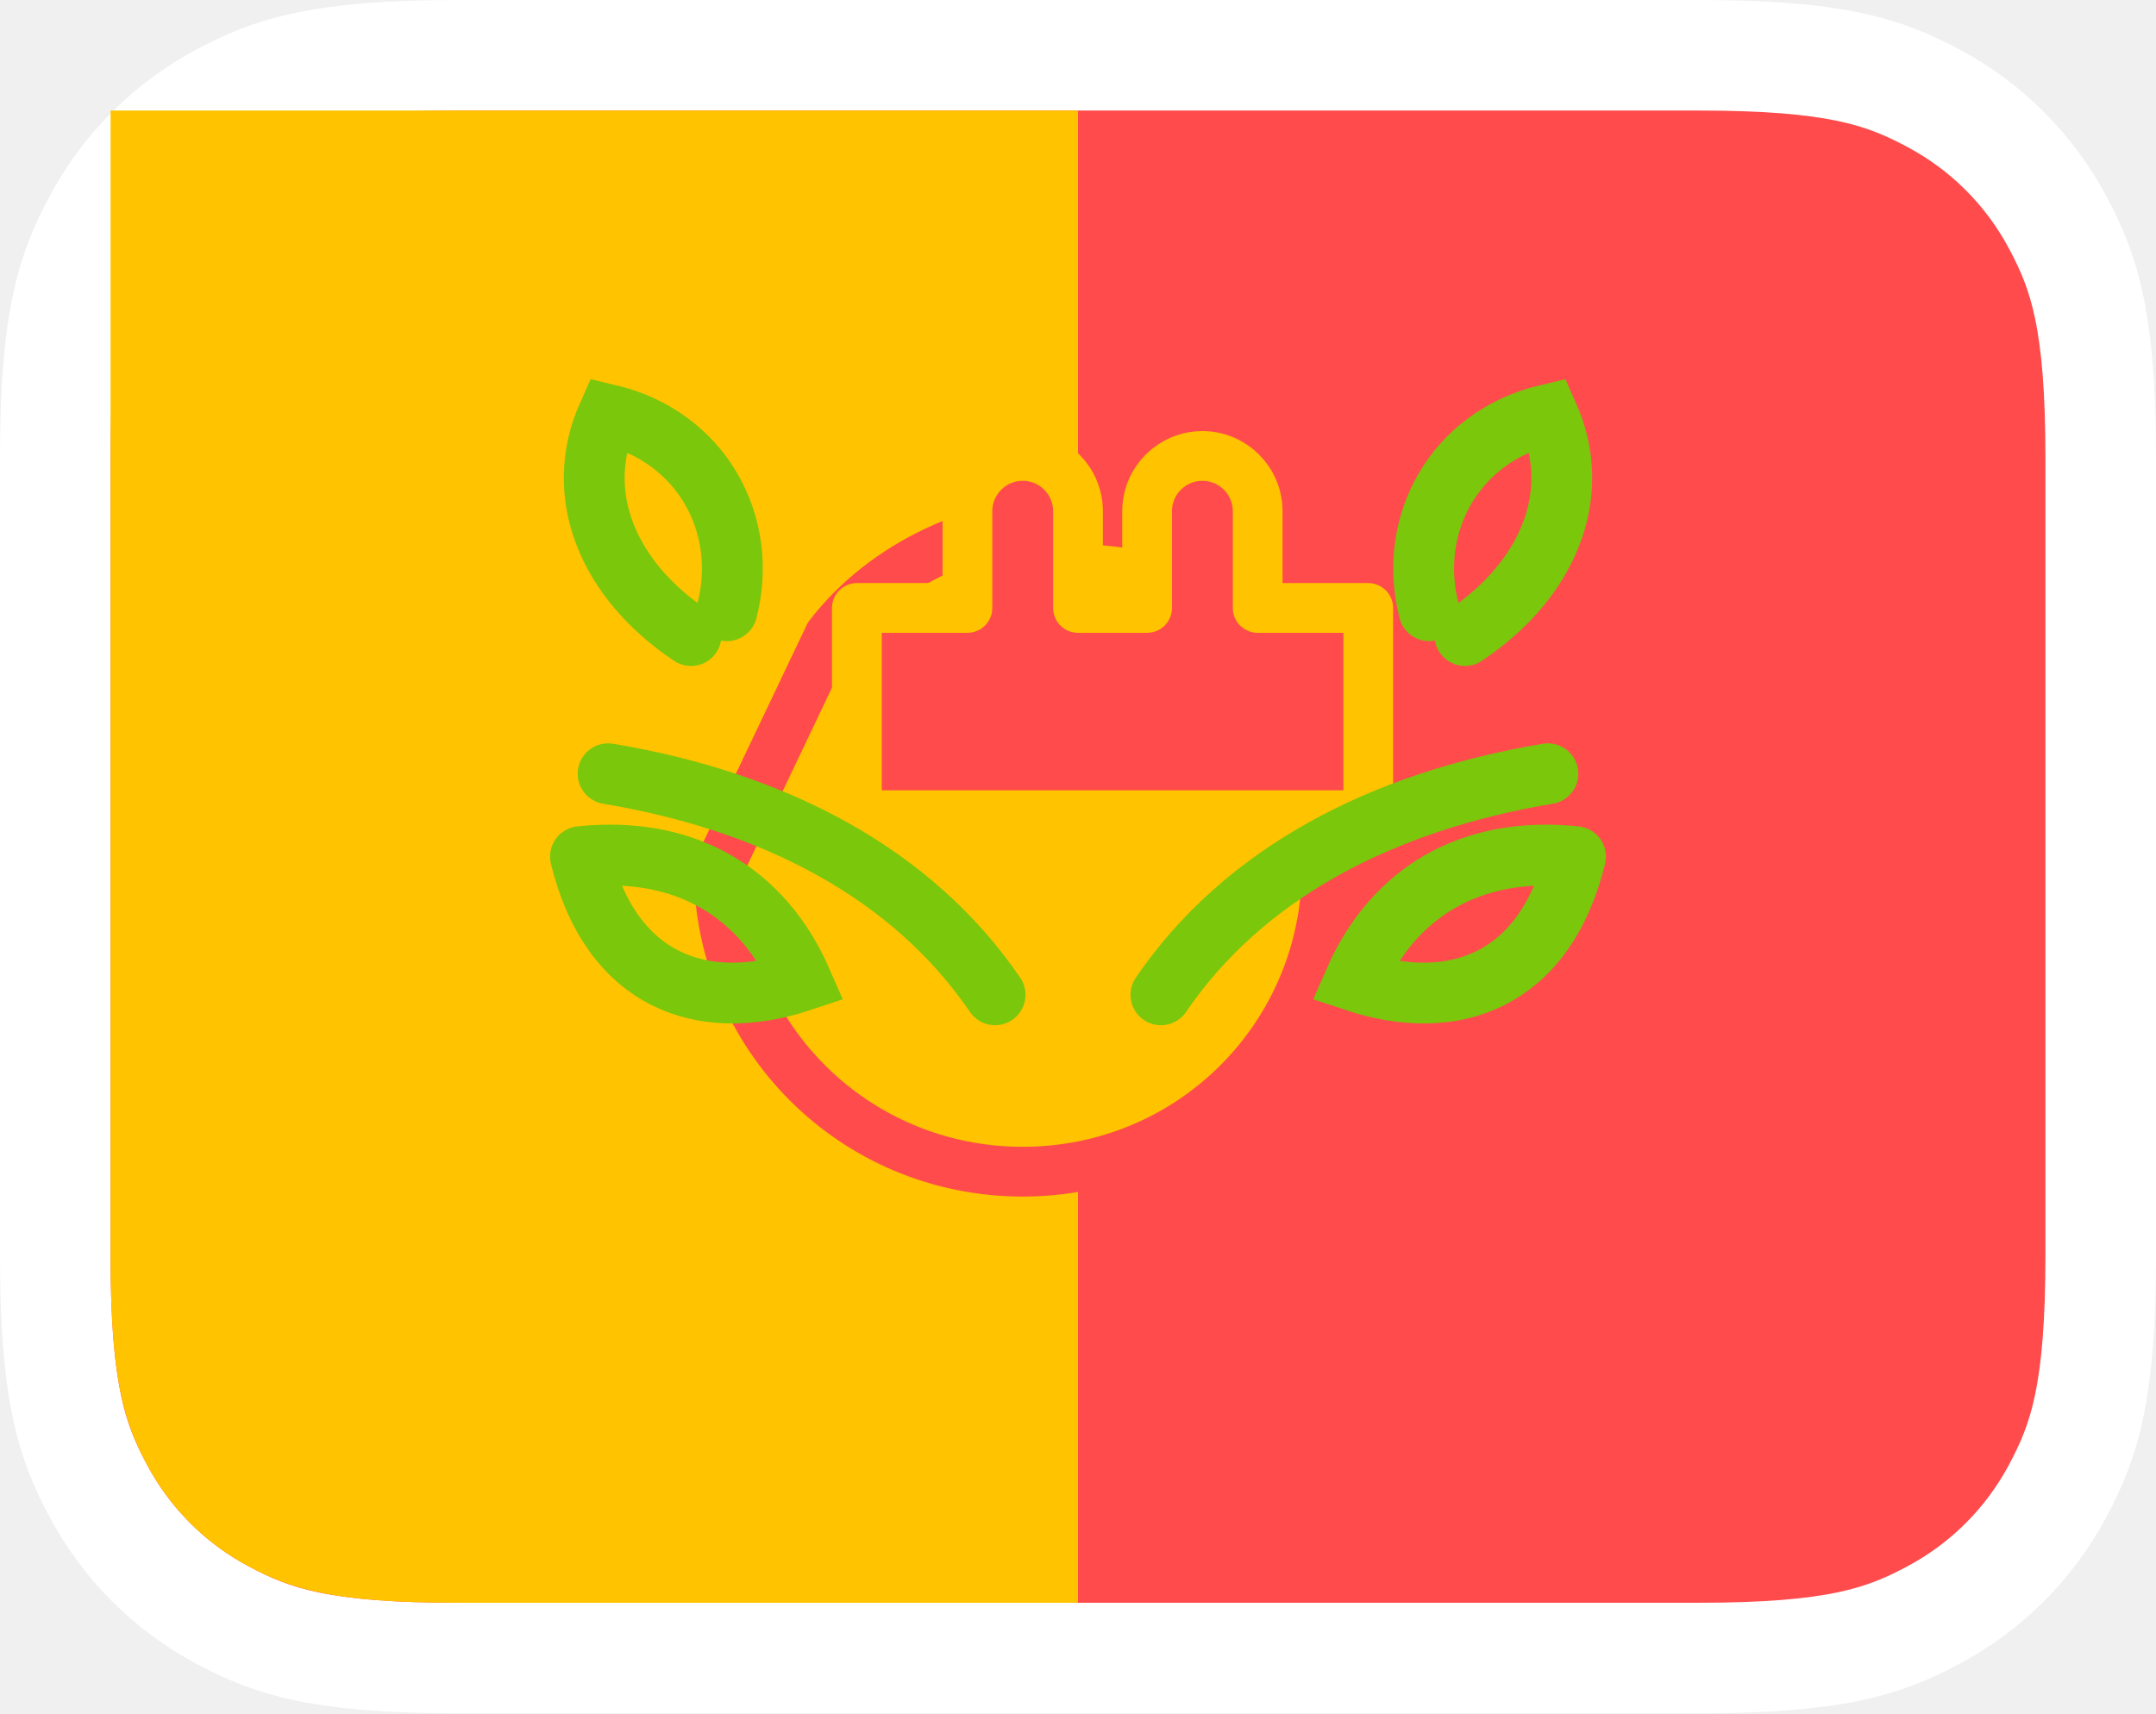
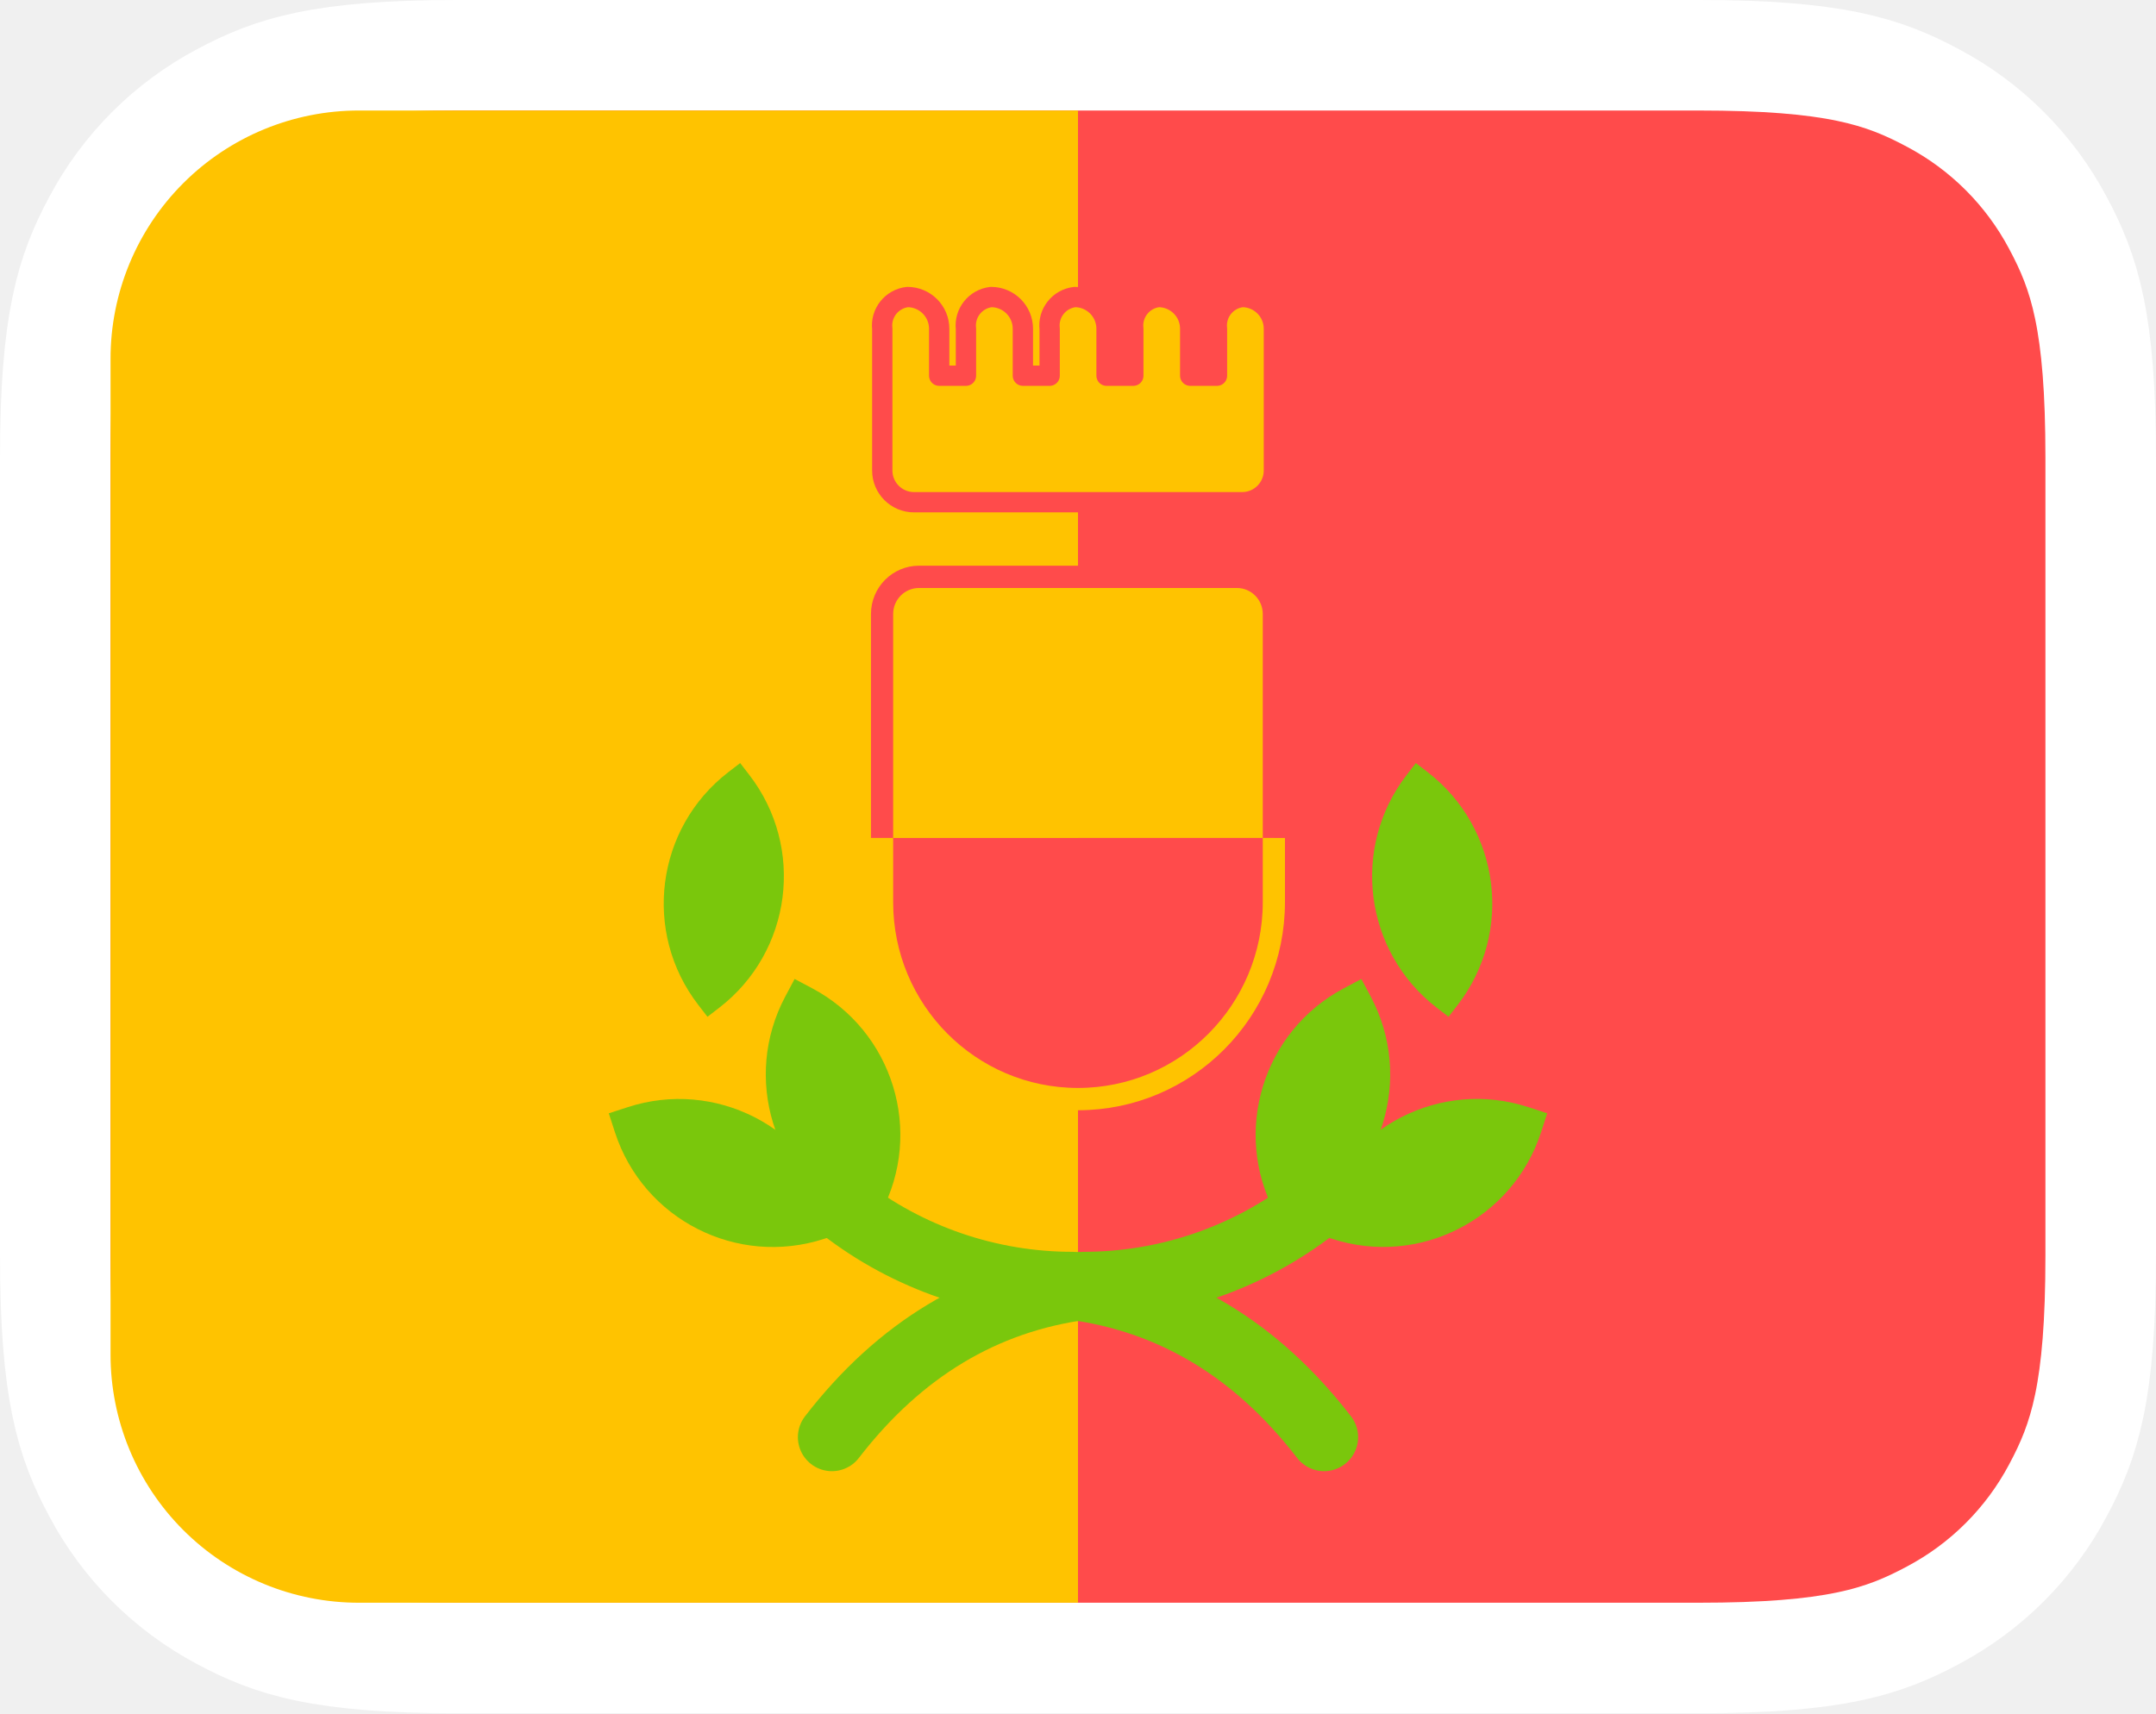
<svg xmlns="http://www.w3.org/2000/svg" width="78" height="62" viewBox="0 0 78 62">
-   <path fill="#ff4b4b" stroke="#fff" stroke-width="4" d="M61.437 2H16.563c-4.935 0-6.696.585-8.493 1.545A10.9 10.9 0 0 0 3.545 8.07C2.585 9.867 2 11.628 2 16.563v28.874c0 4.935.585 6.696 1.545 8.493a10.9 10.9 0 0 0 4.525 4.525C9.867 59.415 11.628 60 16.563 60h44.874c4.935 0 6.696-.585 8.493-1.545a10.9 10.9 0 0 0 4.525-4.525C75.415 52.133 76 50.372 76 45.437V16.563c0-4.935-.585-6.696-1.545-8.493A10.9 10.9 0 0 0 69.93 3.545C68.133 2.585 66.372 2 61.437 2Z" />
-   <path fill="#ffc300" d="M4 4h35v54H16.563c-4.368 0-5.953-.455-7.55-1.309A8.9 8.9 0 0 1 5.31 52.987C4.455 51.39 4 49.805 4 45.437z" />
-   <path fill="#ffc300" stroke="#ff4b4b" stroke-linejoin="round" stroke-width="1.8" d="M30 23c2-2.6 5.4-4.2 9-4.2s7 1.6 9 4.2v8.4c0 6.1-4.9 11-11 11s-11-4.9-11-11Z" />
-   <path fill="#ff4b4b" stroke="#ffc300" stroke-linejoin="round" stroke-width="1.8" d="M31 22h4v-3.5a2 2 0 0 1 4 0V22h2.5v-3.5a2 2 0 0 1 4 0V22h4v7.5H31Z" />
-   <g fill="none" stroke="#7ac70c" stroke-linecap="round" stroke-width="2.2">
-     <path d="M22 28c6 1 11 3.6 14 8" />
-     <path d="M25 23c-3-2-4.3-5.1-3-8 3.4.8 5.1 4 4.3 7.1" />
-     <path d="M21 31c3.8-.4 6.6 1.3 8 4.5-3.6 1.2-6.9 0-8-4.5" />
-     <path d="M56 28c-6 1-11 3.6-14 8" />
-     <path d="M53 23c3-2 4.3-5.1 3-8-3.4.8-5.1 4-4.3 7.1" />
-     <path d="M57 31c-3.8-.4-6.6 1.3-8 4.5 3.6 1.2 6.9 0 8-4.5" />
+   <g style="display:inline;fill:#7ac70c;fill-opacity:1">
+     <path d="M45.293-17.885H-2.905c-5.3 0-7.193.628-9.122 1.66a11.7 11.7 0 0 0-4.86 4.86c-1.032 1.93-1.66 3.821-1.66 9.122V28.77c0 5.3.628 7.192 1.66 9.121a11.7 11.7 0 0 0 4.86 4.86c1.93 1.033 3.821 1.66 9.122 1.66h48.198c5.3 0 7.192-.627 9.121-1.66a11.7 11.7 0 0 0 4.86-4.86c1.032-1.93 1.66-3.821 1.66-9.121V-2.243c0-5.3-.628-7.192-1.66-9.122a11.7 11.7 0 0 0-4.86-4.86c-1.93-1.032-3.821-1.66-9.121-1.66z" style="fill:#ff4b4b;stroke:#fff;stroke-width:4.296;stroke-opacity:1" transform="translate(19.268 18.651)scale(.93103)" />
+     <path d="M-6.732-15.737A9.646 9.646 0 0 0-16.4-6.07v38.667a9.646 9.646 0 0 0 9.667 9.666h27.926v-58h-9.667z" style="fill:#ffc300;stroke-width:1.074" transform="translate(19.268 18.651)scale(.93103)" />
+     <g style="display:inline;stroke:#4b4b4b;stroke-opacity:1">
+       <path d="M247.001 197.108v-60.252c0-5.523 4.477-10 10-10h85.994c5.523 0 10 4.477 10 10v60.252" style="fill:#ffc300;fill-opacity:1;stroke:#ff4b4b;stroke-width:6;stroke-linejoin:round;stroke-miterlimit:4;stroke-dasharray:none;stroke-opacity:1;paint-order:normal;stop-color:#000" transform="matrix(.13373 0 0 .13451 -1.12 3.811)" />
+       <path d="M352.995 197.108v17.256c0 29.27-23.728 52.997-52.997 52.997-29.27 0-52.997-23.728-52.997-52.997v-17.256" style="fill:#ff4b4b;fill-opacity:1;stroke:#ffc300;stroke-width:6;stroke-linejoin:round;stroke-miterlimit:4;stroke-dasharray:none;stroke-opacity:1;paint-order:normal;stop-color:#000" transform="matrix(.13373 0 0 .13451 -1.12 3.811)" />
+     </g>
+     <path d="M16.84-7.254v1.824H15.8v-1.824a1.233 1.233 0 0 0-1.233-1.233 1.113 1.113 0 0 0-.979 1.233v5.51a1.233 1.233 0 0 0 1.233 1.232h12.753a1.233 1.233 0 0 0 1.232-1.232v-5.51a1.233 1.233 0 0 0-1.232-1.233 1.113 1.113 0 0 0-.98 1.233v1.824h-1.04v-1.824a1.233 1.233 0 0 0-1.232-1.233 1.113 1.113 0 0 0-.979 1.233v1.824h-1.04v-1.824a1.233 1.233 0 0 0-1.233-1.233 1.113 1.113 0 0 0-.978 1.233v1.824h-1.04v-1.824a1.233 1.233 0 0 0-1.233-1.233 1.113 1.113 0 0 0-.979 1.233z" style="display:inline;fill:#ffc300;fill-opacity:1;stroke:#ff4b4b;stroke-width:.789;stroke-linejoin:round;stroke-miterlimit:4;stroke-dasharray:none;stroke-opacity:1;paint-order:normal;stop-color:#000" transform="translate(19.268 18.651)scale(.93103)" />
+     <g style="fill:#7ac70c;fill-opacity:1">
+       <path stroke="#ffd300" stroke-linecap="round" stroke-linejoin="round" stroke-width="2.645" d="M12.04 26.888a14.58 14.58 0 0 0 8.957 3.058q5.822.777 9.759 5.881" style="fill:none;fill-opacity:1;stroke:#7ac70c;stroke-opacity:1" transform="translate(19.268 18.651)scale(.93103)" />
+       <path fill="#ffd300" d="m6.795 19.488-.355-.46A6.45 6.45 0 0 1 7.606 9.98l.46-.354.354.46a6.45 6.45 0 0 1-1.165 9.048z" style="fill:#7ac70c;fill-opacity:1" transform="translate(19.268 18.651)scale(.93103)" />
+       <path fill="#ffd300" d="M3.9 21.946h.775a6.45 6.45 0 0 1 6.451 6.451v.775h-.774a6.45 6.45 0 0 1-6.451-6.452z" style="fill:#7ac70c;fill-opacity:1" transform="rotate(162 15.152 34.648)scale(.93103)" />
+       <path fill="#ffd300" d="M8.065 19.29h.774a6.45 6.45 0 0 1 6.451 6.452v.774h-.774a6.45 6.45 0 0 1-6.451-6.451z" style="fill:#7ac70c;fill-opacity:1" transform="rotate(118 4.03 42.97)scale(-.93103 .93103)" />
+     </g>
+     <g style="display:inline;fill:#7ac70c;fill-opacity:1">
+       <g style="fill:#7ac70c;fill-opacity:1">
+         <path stroke="#ffd300" stroke-linecap="round" stroke-linejoin="round" stroke-width="2.645" d="M12.04 26.888a14.58 14.58 0 0 0 8.957 3.058q5.822.777 9.759 5.881" style="fill:none;fill-opacity:1;stroke:#7ac70c;stroke-opacity:1" transform="matrix(-.93103 0 0 .93103 58.732 18.651)" />
+         <path fill="#ffd300" d="m6.795 19.488-.355-.46A6.45 6.45 0 0 1 7.606 9.98l.46-.354.354.46a6.45 6.45 0 0 1-1.165 9.048z" style="fill:#7ac70c;fill-opacity:1" transform="matrix(-.93103 0 0 .93103 58.732 18.651)" />
+         <path fill="#ffd300" d="M3.9 21.946h.775a6.45 6.45 0 0 1 6.451 6.451v.775h-.774a6.45 6.45 0 0 1-6.451-6.452z" style="fill:#7ac70c;fill-opacity:1" transform="rotate(198 23.848 28.47)scale(-.93103 .93103)" />
+         <path fill="#ffd300" d="M8.065 19.29h.774a6.45 6.45 0 0 1 6.451 6.452v.774h-.774a6.45 6.45 0 0 1-6.451-6.451z" style="fill:#7ac70c;fill-opacity:1" transform="rotate(242 34.97 19.537)scale(.93103)" />
+       </g>
+     </g>
  </g>
</svg>
